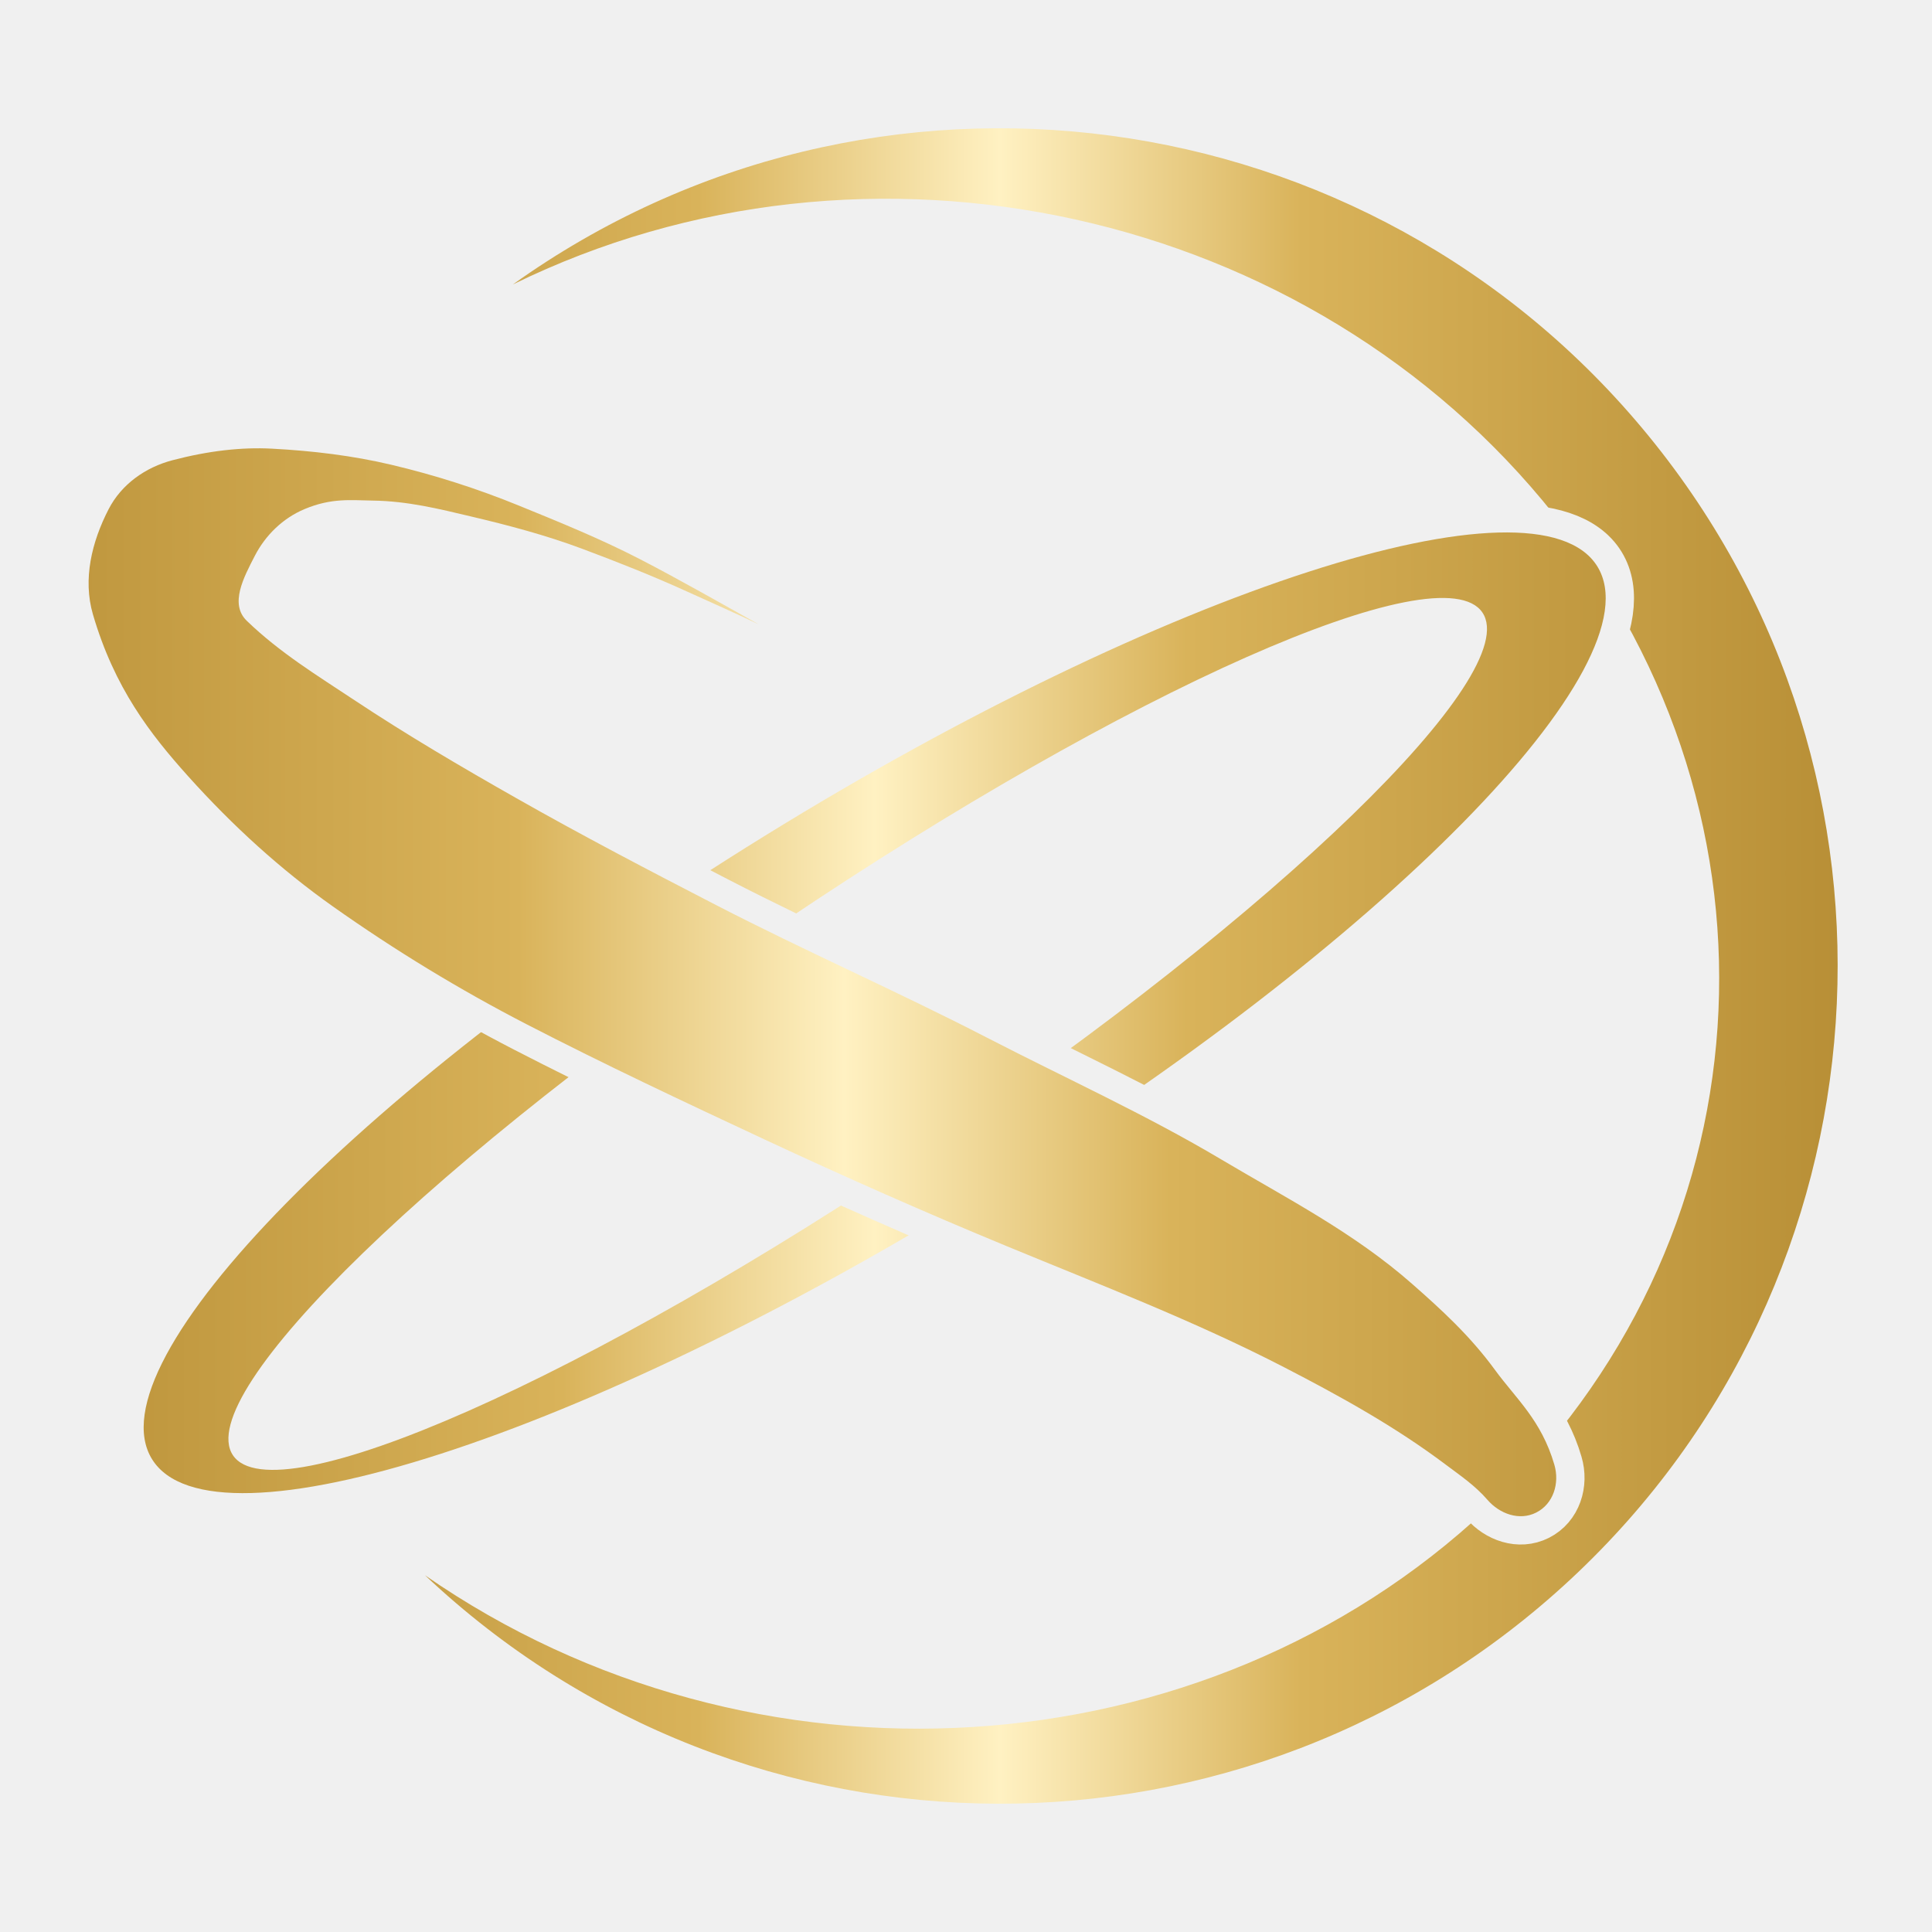
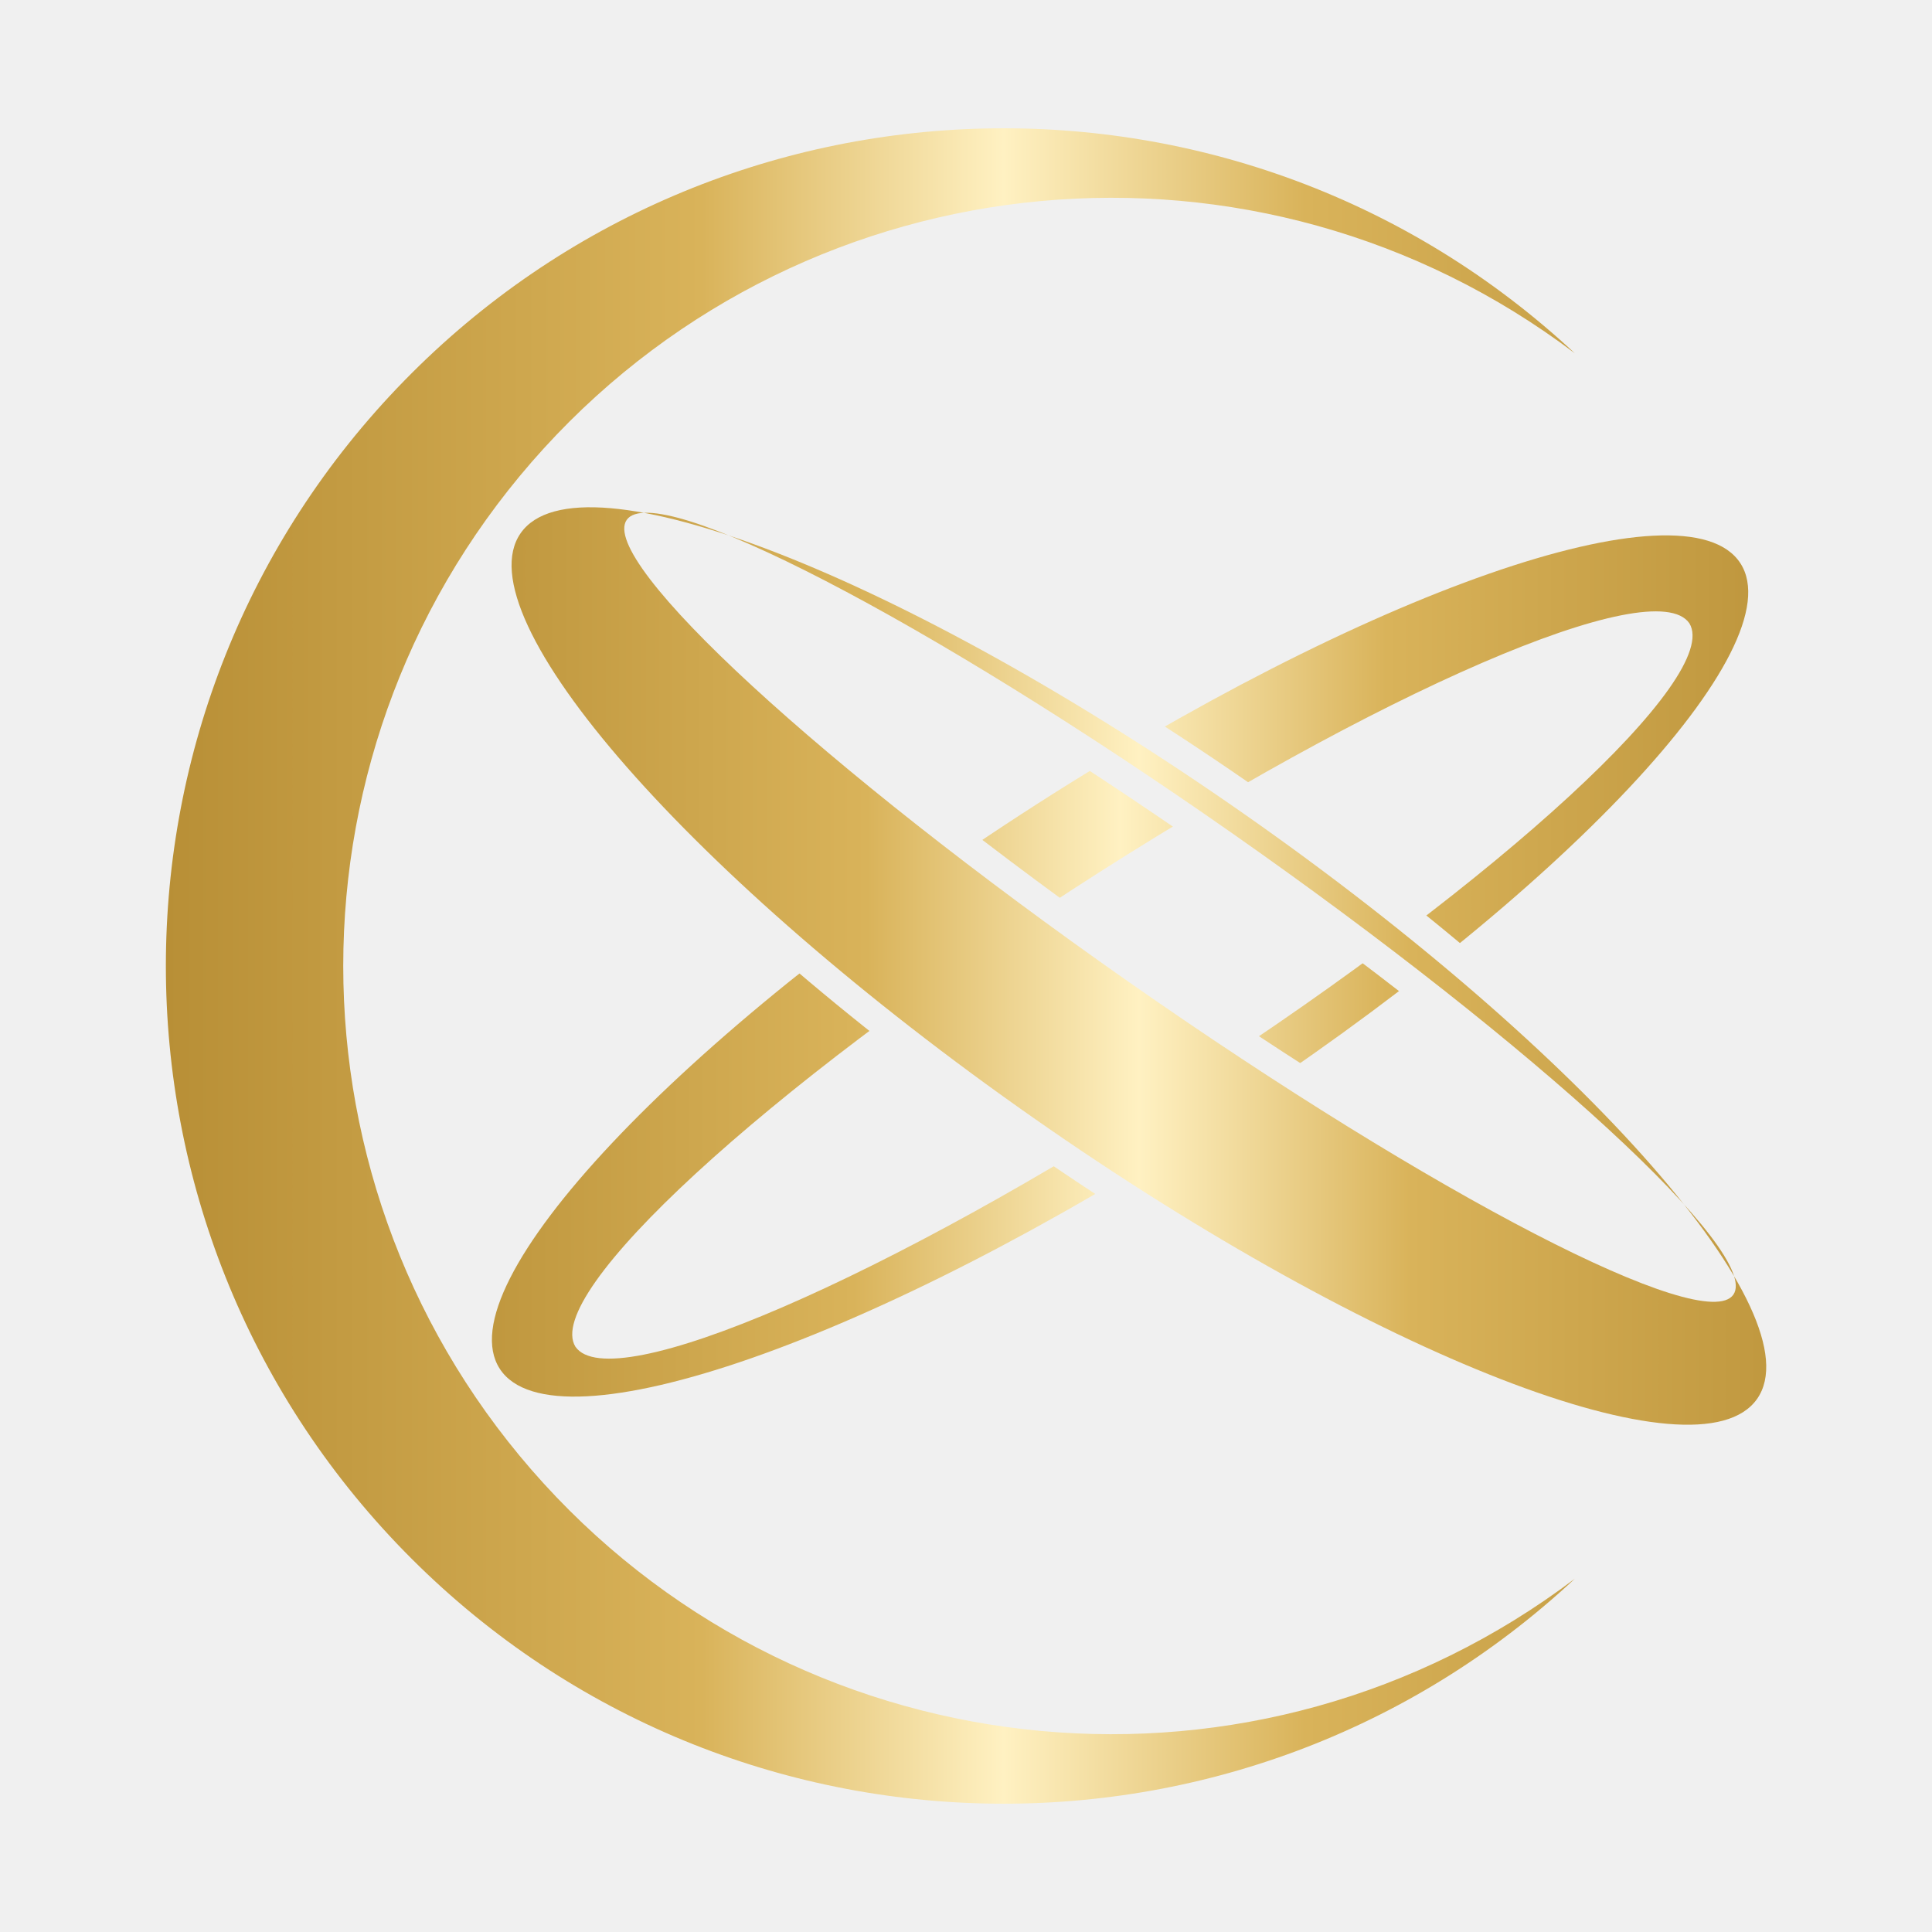
- <svg xmlns="http://www.w3.org/2000/svg" xmlns:xlink="http://www.w3.org/1999/xlink" viewBox="0 0 512 512" width="512" height="512" role="img" aria-label="Crescent X, the Kubrique logo mark: a crescent and two interlocking orbital rings forming an X">
+ <svg xmlns="http://www.w3.org/2000/svg" xmlns:xlink="http://www.w3.org/1999/xlink" viewBox="0 0 512 512" width="512" height="512" role="img" aria-label="Crescent X, the Kubrique logo mark: a lunar crescent facing right and two interlocking orbital rings forming an X">
  <style>
    #spin { transform-box: view-box; transform-origin: 256px 256px; animation: cx-spin 90s linear infinite; animation-delay: -0s; }
    @keyframes cx-spin { from { transform: rotate(0deg); } to { transform: rotate(360deg); } }
    @media (prefers-reduced-motion: reduce) { #spin { animation-play-state: paused; } }
  </style>
  <defs>
-     <path id="cx-crescent" d="M135.91 75.39 A222 222 0 1 1 112.63 417.46 A216.7 202.4 8.4 1 0 135.91 75.39 Z" />
-     <path id="cx-x1" d="M65.4 164.52 C74.16 172.98 84.15 179.06 93.93 185.55 C107.9 194.82 122.3 203.27 136.8 211.5 C154.21 221.39 171.94 230.65 189.71 239.82 C213.41 252.05 237.88 262.77 261.58 275 C282.31 285.7 303.6 295.34 323.69 307.29 C340.91 317.53 358.73 326.61 374.21 340.23 C381.95 347.03 389.6 354.02 396.19 363.05 C401.79 370.72 408.46 376.33 411.92 388.16 C413.36 393.07 411.67 398.55 407.1 400.85 C402.66 403.09 397.44 401.22 394.18 397.46 C390.89 393.66 386.99 391.04 383.21 388.2 C369.7 378.03 355.1 369.98 340.29 362.33 C316.6 350.1 291.55 340.48 266.82 330.26 C245.17 321.32 223.8 311.85 202.64 301.98 C181.48 292.1 160.35 282.17 139.61 271.47 C121.84 262.3 104.71 251.88 88.22 240.22 C74.48 230.5 61.71 218.92 49.8 205.65 C39.8 194.5 30.33 182.32 24.63 162.83 C21.9 153.47 24.32 143.6 28.79 134.93 C32.2 128.33 38.54 123.84 45.73 121.96 C55.27 119.46 64.04 118.47 72.07 118.9 C83.02 119.48 93.6 120.78 103.63 123.15 C115.34 125.91 126.59 129.54 137.44 133.96 C148.29 138.38 159.14 142.79 169.51 148.14 C180.17 153.65 190.59 159.63 201.08 165.46 C194.77 162.43 188.34 159.61 181.96 156.71 C172.85 152.57 163.5 148.87 154.07 145.35 C144.63 141.83 134.74 139.2 124.7 136.84 C116.34 134.86 108.04 132.78 98.73 132.66 C93.14 132.58 87.87 131.89 80.67 134.93 C74.97 137.34 70.39 141.78 67.54 147.28 C64.6 152.99 60.78 160.06 65.4 164.52 Z" />
-     <path id="cx-x2" fill-rule="evenodd" d="M423.32 150.12 A225.1 55.2 -31.7 0 1 40.28 386.68 A225.1 55.2 -31.7 0 1 423.32 150.12 Z M392.86 162.33 A199.7 35.6 -34 0 1 61.74 385.67 A199.7 35.6 -34 0 1 392.86 162.33 Z" />
+     <path id="cx-crescent" d="M417.36 418.36 A222 222 0 1 1 417.36 93.64 A203.58 203.58 0 1 0 417.36 418.36 Z" />
+     <path id="cx-x1" fill-rule="evenodd" d="M465.65 370.72 A200 49 35 0 1 137.99 141.28 A200 49 35 0 1 465.65 370.72 Z M459.35 343.11 A179 24 35 0 1 166.09 137.77 A179 24 35 0 1 459.35 343.11 Z" />
+     <path id="cx-x2" fill-rule="evenodd" d="M461.21 149.25 A196 48 -33 0 1 132.45 362.75 A196 48 -33 0 1 461.21 149.25 Z M447.7 165.18 A176 30 -33 0 1 152.49 356.89 A176 30 -33 0 1 447.7 165.18 Z" />
    <mask id="cx-under-x1" maskUnits="userSpaceOnUse" x="0" y="0" width="512" height="512">
      <rect width="512" height="512" fill="#fff" />
-       <use href="#cx-x1" xlink:href="#cx-x1" fill="#000" stroke="#000" stroke-width="15" stroke-linejoin="round" />
+       <use href="#cx-x1" xlink:href="#cx-x1" fill="#000" fill-rule="evenodd" stroke="#000" stroke-width="15" stroke-linejoin="round" />
    </mask>
-     <mask id="cx-under-x1-x2" maskUnits="userSpaceOnUse" x="0" y="0" width="512" height="512">
-       <rect width="512" height="512" fill="#fff" />
-       <use href="#cx-x1" xlink:href="#cx-x1" fill="#000" stroke="#000" stroke-width="15" stroke-linejoin="round" />
-       <use href="#cx-x2" xlink:href="#cx-x2" fill="#000" fill-rule="evenodd" stroke="#000" stroke-width="15" stroke-linejoin="round" />
-     </mask>
-     <linearGradient id="cx-sheen-crescent" gradientUnits="userSpaceOnUse" x1="43" y1="256" x2="487" y2="256">
-       <animateTransform attributeName="gradientTransform" type="rotate" from="0 265 256" to="360 265 256" dur="26s" begin="-0s" repeatCount="indefinite" />
+     <linearGradient id="cx-sheen-crescent" gradientUnits="userSpaceOnUse" x1="43.96" y1="256" x2="487.96" y2="256">
+       <animateTransform attributeName="gradientTransform" type="rotate" from="0 265.96 256" to="360 265.96 256" dur="26s" begin="-0s" repeatCount="indefinite" />
      <stop offset="0" stop-color="#B88F36">
        <animate attributeName="stop-color" values="#B88F36;#B8647A;#6F5CC2;#3FA39D;#B88F36" dur="24s" begin="-0s" repeatCount="indefinite" />
      </stop>
      <stop offset="0.32" stop-color="#D9B35A">
        <animate attributeName="stop-color" values="#D9B35A;#D98A9A;#9A86D9;#6FC7C2;#D9B35A" dur="24s" begin="-0s" repeatCount="indefinite" />
      </stop>
      <stop offset="0.5" stop-color="#FFF1C2">
        <animate attributeName="stop-color" values="#FFF1C2;#FFD6DE;#DCD3FF;#C9F6F2;#FFF1C2" dur="24s" begin="-0s" repeatCount="indefinite" />
      </stop>
      <stop offset="0.68" stop-color="#D9B35A">
        <animate attributeName="stop-color" values="#D9B35A;#D98A9A;#9A86D9;#6FC7C2;#D9B35A" dur="24s" begin="-0s" repeatCount="indefinite" />
      </stop>
      <stop offset="1" stop-color="#B88F36">
        <animate attributeName="stop-color" values="#B88F36;#B8647A;#6F5CC2;#3FA39D;#B88F36" dur="24s" begin="-0s" repeatCount="indefinite" />
      </stop>
    </linearGradient>
-     <linearGradient id="cx-sheen-x1" gradientUnits="userSpaceOnUse" x1="-16.26" y1="261.1" x2="463.74" y2="261.1">
-       <animateTransform attributeName="gradientTransform" type="rotate" from="0 223.74 261.1" to="360 223.74 261.1" dur="14s" begin="-0s" repeatCount="indefinite" />
+     <linearGradient id="cx-sheen-x1" gradientUnits="userSpaceOnUse" x1="101.82" y1="256" x2="501.82" y2="256">
+       <animateTransform attributeName="gradientTransform" type="rotate" from="0 301.82 256" to="360 301.82 256" dur="14s" begin="-0s" repeatCount="indefinite" />
      <stop offset="0" stop-color="#B88F36">
        <animate attributeName="stop-color" values="#B88F36;#B8647A;#6F5CC2;#3FA39D;#B88F36" dur="24s" begin="-0s" repeatCount="indefinite" />
      </stop>
      <stop offset="0.32" stop-color="#D9B35A">
        <animate attributeName="stop-color" values="#D9B35A;#D98A9A;#9A86D9;#6FC7C2;#D9B35A" dur="24s" begin="-0s" repeatCount="indefinite" />
      </stop>
      <stop offset="0.5" stop-color="#FFF1C2">
        <animate attributeName="stop-color" values="#FFF1C2;#FFD6DE;#DCD3FF;#C9F6F2;#FFF1C2" dur="24s" begin="-0s" repeatCount="indefinite" />
      </stop>
      <stop offset="0.68" stop-color="#D9B35A">
        <animate attributeName="stop-color" values="#D9B35A;#D98A9A;#9A86D9;#6FC7C2;#D9B35A" dur="24s" begin="-0s" repeatCount="indefinite" />
      </stop>
      <stop offset="1" stop-color="#B88F36">
        <animate attributeName="stop-color" values="#B88F36;#B8647A;#6F5CC2;#3FA39D;#B88F36" dur="24s" begin="-0s" repeatCount="indefinite" />
      </stop>
    </linearGradient>
-     <linearGradient id="cx-sheen-x2" gradientUnits="userSpaceOnUse" x1="1.8" y1="268.4" x2="461.8" y2="268.4">
-       <animateTransform attributeName="gradientTransform" type="rotate" from="360 231.8 268.4" to="0 231.8 268.4" dur="20s" begin="-0s" repeatCount="indefinite" />
+     <linearGradient id="cx-sheen-x2" gradientUnits="userSpaceOnUse" x1="100.83" y1="256" x2="492.83" y2="256">
+       <animateTransform attributeName="gradientTransform" type="rotate" from="360 296.83 256" to="0 296.83 256" dur="20s" begin="-0s" repeatCount="indefinite" />
      <stop offset="0" stop-color="#B88F36">
        <animate attributeName="stop-color" values="#B88F36;#B8647A;#6F5CC2;#3FA39D;#B88F36" dur="24s" begin="-0s" repeatCount="indefinite" />
      </stop>
      <stop offset="0.32" stop-color="#D9B35A">
        <animate attributeName="stop-color" values="#D9B35A;#D98A9A;#9A86D9;#6FC7C2;#D9B35A" dur="24s" begin="-0s" repeatCount="indefinite" />
      </stop>
      <stop offset="0.5" stop-color="#FFF1C2">
        <animate attributeName="stop-color" values="#FFF1C2;#FFD6DE;#DCD3FF;#C9F6F2;#FFF1C2" dur="24s" begin="-0s" repeatCount="indefinite" />
      </stop>
      <stop offset="0.68" stop-color="#D9B35A">
        <animate attributeName="stop-color" values="#D9B35A;#D98A9A;#9A86D9;#6FC7C2;#D9B35A" dur="24s" begin="-0s" repeatCount="indefinite" />
      </stop>
      <stop offset="1" stop-color="#B88F36">
        <animate attributeName="stop-color" values="#B88F36;#B8647A;#6F5CC2;#3FA39D;#B88F36" dur="24s" begin="-0s" repeatCount="indefinite" />
      </stop>
    </linearGradient>
  </defs>
  <g id="spin">
    <g id="mark" fill="#D9B35A">
-       <use id="ring-crescent" href="#cx-crescent" xlink:href="#cx-crescent" mask="url(#cx-under-x1-x2)" fill="url(#cx-sheen-crescent)" />
+       <use id="ring-crescent" href="#cx-crescent" xlink:href="#cx-crescent" fill="url(#cx-sheen-crescent)" />
      <use id="ring-x2" href="#cx-x2" xlink:href="#cx-x2" mask="url(#cx-under-x1)" fill="url(#cx-sheen-x2)" />
      <use id="ring-x1" href="#cx-x1" xlink:href="#cx-x1" fill="url(#cx-sheen-x1)" />
    </g>
  </g>
</svg>
